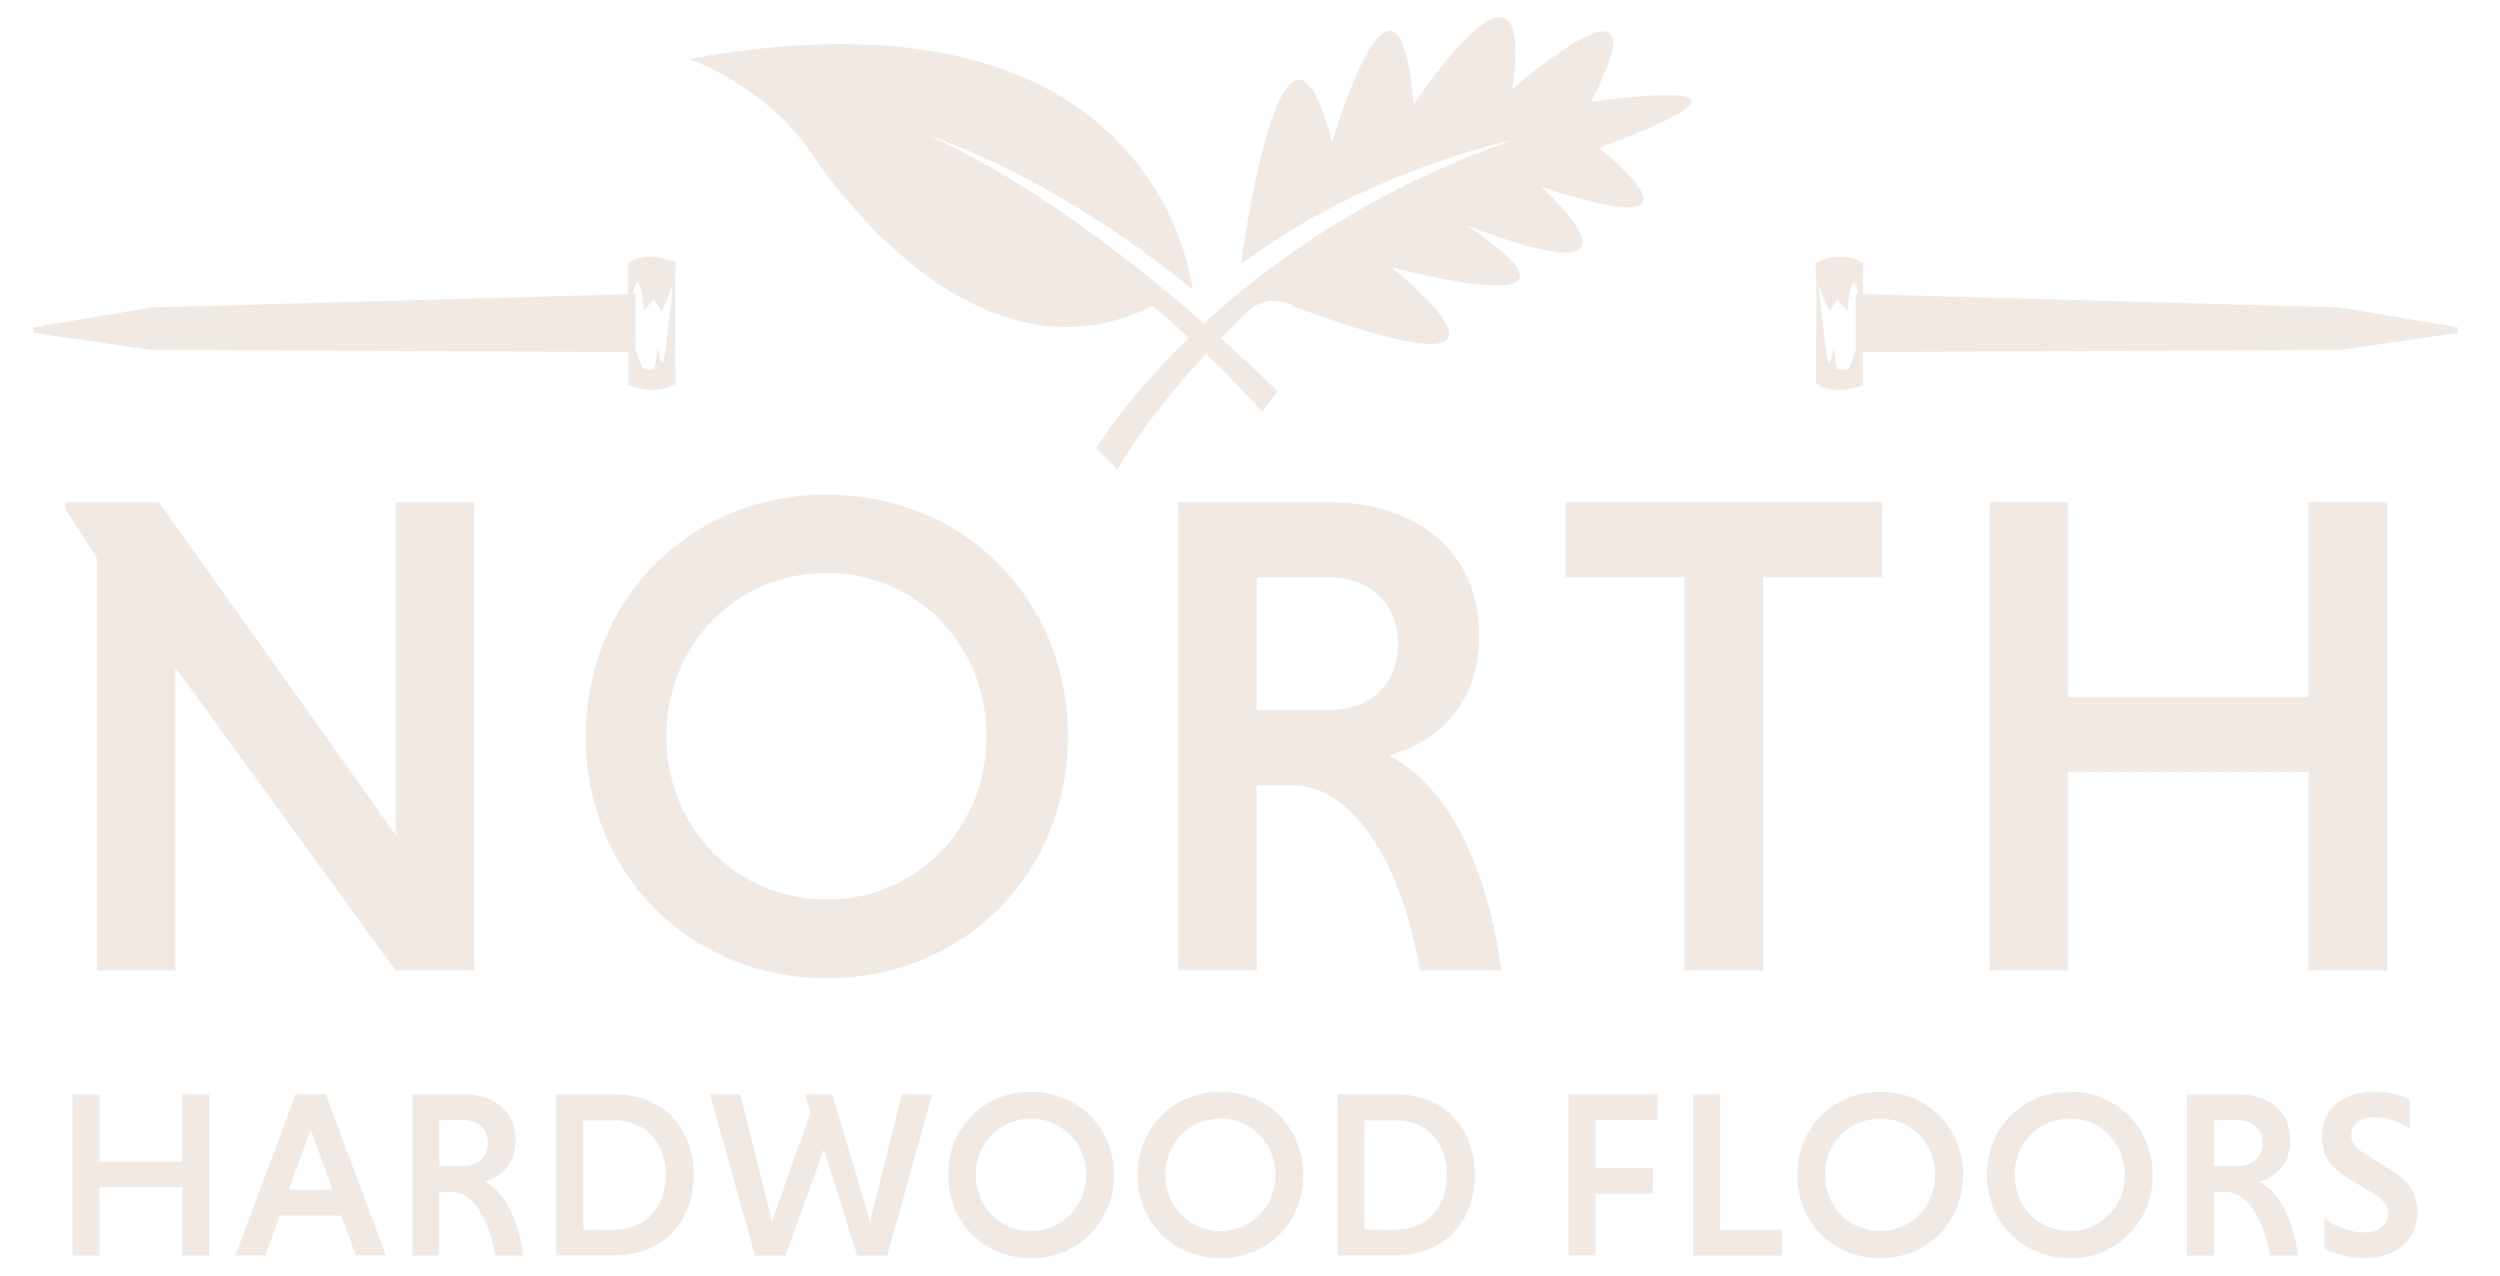
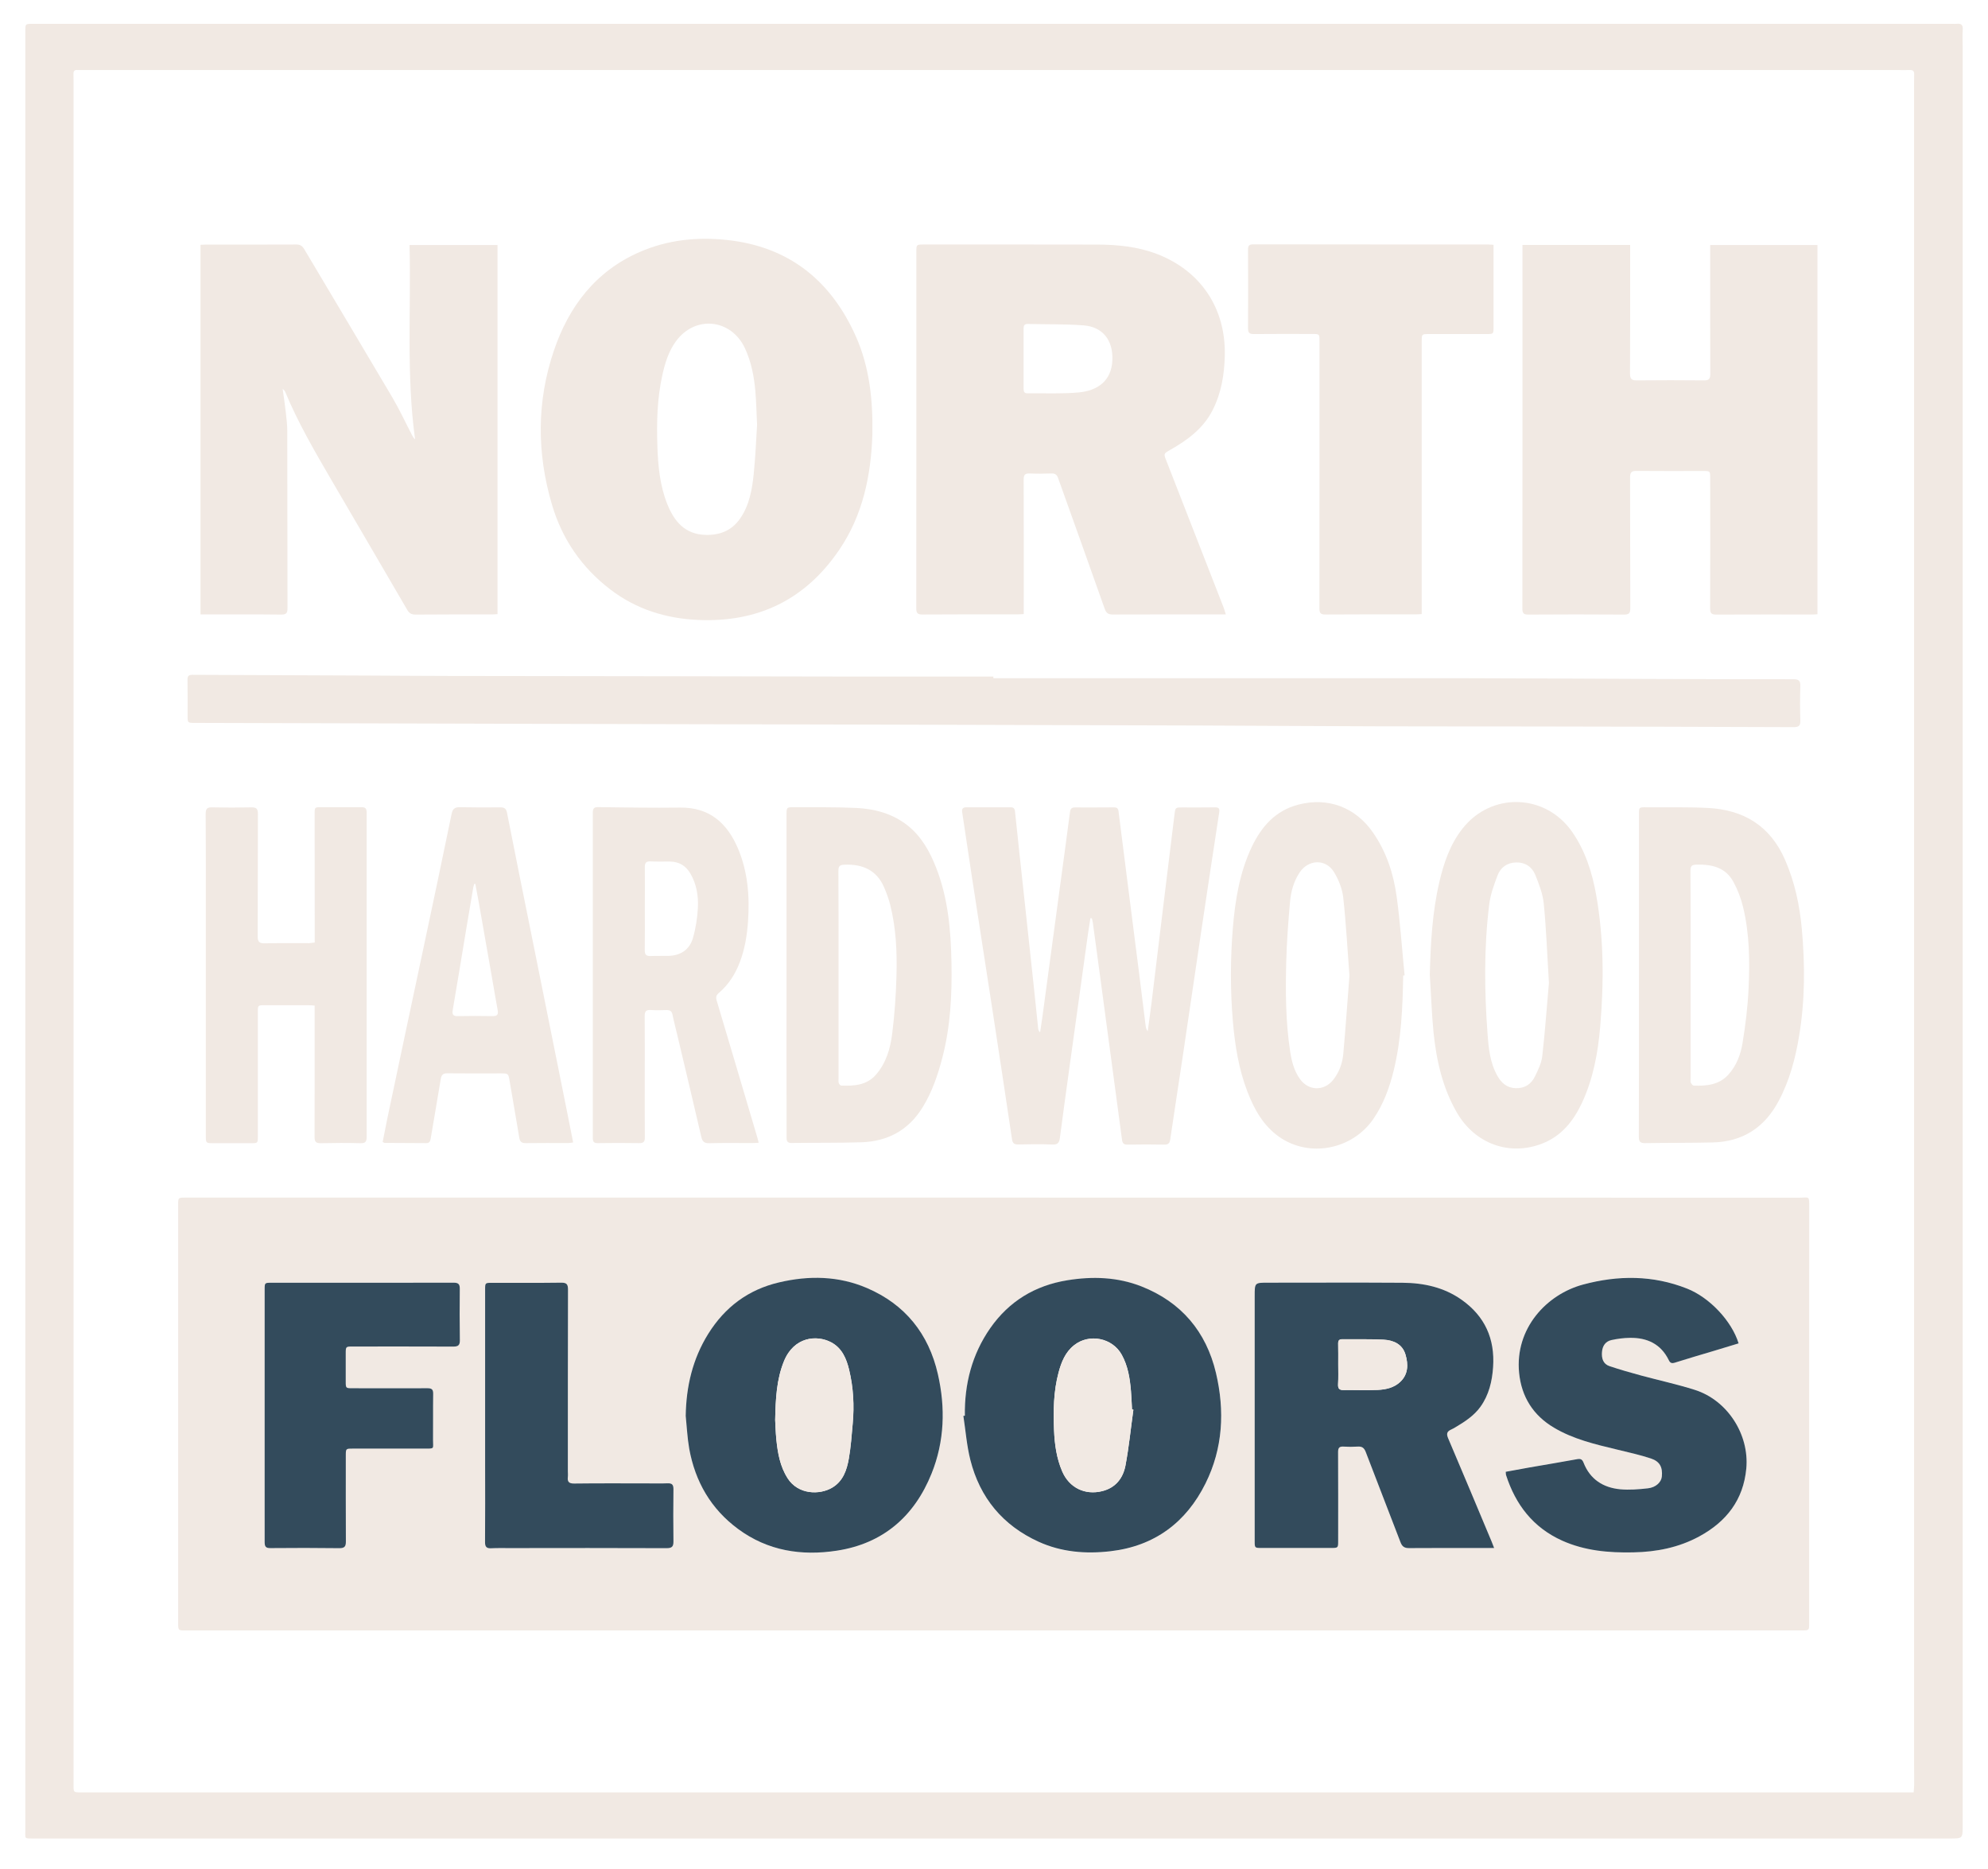
- <svg xmlns="http://www.w3.org/2000/svg" width="149" height="76" viewBox="0 0 149 76" fill="none">
-   <path d="M10.45 39.78V57.84H5.77V33.25L3.88 30.3V29.93H9.46L23.58 49.76V29.93H28.26V57.84H23.58L10.45 39.78Z" fill="#F1E9E3" />
-   <path d="M49.28 29.48C57.45 29.48 63.65 35.72 63.65 43.89C63.65 52.06 57.45 58.3 49.28 58.3C41.11 58.3 34.91 52.06 34.91 43.89C34.92 35.72 41.12 29.48 49.28 29.48ZM49.28 53.61C54.66 53.61 58.8 49.3 58.8 43.88C58.8 38.46 54.66 34.15 49.28 34.15C43.82 34.15 39.72 38.46 39.72 43.88C39.72 49.3 43.82 53.61 49.28 53.61Z" fill="#F1E9E3" />
-   <path d="M70.22 29.93H79.17C84.47 29.93 88.16 32.89 88.16 37.89C88.16 41.91 85.74 44.21 82.74 45.03C86.19 46.71 88.65 51.51 89.47 57.84H84.63C83.52 51.31 80.57 46.8 77.04 46.8H74.9V57.84H70.22V29.93ZM79.13 34.4H74.9V42.32H79.13C81.55 42.32 83.32 40.92 83.32 38.38C83.32 35.84 81.55 34.4 79.13 34.4Z" fill="#F1E9E3" />
-   <path d="M100.4 34.4H93.3V29.93H112.18V34.4H105.08V57.84H100.4V34.4Z" fill="#F1E9E3" />
-   <path d="M137.59 46.02H123.26V57.84H118.58V29.93H123.26V41.55H137.59V29.93H142.27V57.84H137.59V46.02Z" fill="#F1E9E3" />
-   <path d="M10.85 70.76H5.93V74.83H4.32V65.23H5.93V69.23H10.86V65.23H12.47V74.83H10.86V70.76H10.85Z" fill="#F1E9E3" />
-   <path d="M20.34 72.45H16.68L15.82 74.82H14.03L17.62 65.22H19.41L23 74.82H21.2L20.34 72.45ZM17.21 70.91H19.82L18.52 67.32L17.21 70.91Z" fill="#F1E9E3" />
-   <path d="M24.56 65.22H27.64C29.46 65.22 30.73 66.24 30.73 67.96C30.73 69.34 29.9 70.13 28.87 70.42C30.06 71 30.9 72.65 31.19 74.83H29.52C29.14 72.58 28.12 71.03 26.91 71.03H26.18V74.83H24.57V65.22H24.56ZM27.63 66.76H26.18V69.49H27.63C28.46 69.49 29.07 69.01 29.07 68.13C29.07 67.25 28.46 66.76 27.63 66.76Z" fill="#F1E9E3" />
-   <path d="M33.15 65.22H36.61C39.51 65.22 41.34 67.21 41.34 70.02C41.34 72.83 39.5 74.82 36.61 74.82H33.15V65.22ZM34.76 66.76V73.29H36.6C38.55 73.29 39.68 71.89 39.68 70.03C39.68 68.17 38.55 66.77 36.6 66.77H34.76V66.76Z" fill="#F1E9E3" />
-   <path d="M42.31 65.22H44.12L46.01 72.78L48.3 66.33L47.98 65.23H49.6L51.86 72.79L53.75 65.23H55.56L52.88 74.83H51.09L49.1 68.5L46.81 74.83H45L42.31 65.22Z" fill="#F1E9E3" />
-   <path d="M61.45 65.07C64.26 65.07 66.39 67.22 66.39 70.03C66.39 72.84 64.26 74.99 61.45 74.99C58.64 74.99 56.51 72.84 56.51 70.03C56.5 67.21 58.63 65.07 61.45 65.07ZM61.45 73.37C63.3 73.37 64.73 71.89 64.73 70.02C64.73 68.15 63.3 66.67 61.45 66.67C59.57 66.67 58.16 68.15 58.16 70.02C58.16 71.89 59.57 73.37 61.45 73.37Z" fill="#F1E9E3" />
-   <path d="M72.74 65.07C75.55 65.07 77.68 67.22 77.68 70.03C77.68 72.84 75.55 74.99 72.74 74.99C69.93 74.99 67.8 72.84 67.8 70.03C67.8 67.21 69.93 65.07 72.74 65.07ZM72.74 73.37C74.59 73.37 76.02 71.89 76.02 70.02C76.02 68.15 74.59 66.67 72.74 66.67C70.86 66.67 69.45 68.15 69.45 70.02C69.45 71.89 70.86 73.37 72.74 73.37Z" fill="#F1E9E3" />
-   <path d="M79.71 65.22H83.17C86.07 65.22 87.9 67.21 87.9 70.02C87.9 72.83 86.06 74.82 83.17 74.82H79.71V65.22ZM81.32 66.76V73.29H83.16C85.11 73.29 86.24 71.89 86.24 70.03C86.24 68.17 85.11 66.77 83.16 66.77H81.32V66.76Z" fill="#F1E9E3" />
-   <path d="M95.09 71.15V74.82H93.48V65.22H98.79V66.76H95.09V69.61H98.51V71.15H95.09Z" fill="#F1E9E3" />
-   <path d="M100.91 74.83V65.23H102.52V73.29H106.22V74.83H100.91Z" fill="#F1E9E3" />
-   <path d="M112.06 65.07C114.87 65.07 117 67.22 117 70.03C117 72.84 114.87 74.99 112.06 74.99C109.25 74.99 107.12 72.84 107.12 70.03C107.12 67.21 109.25 65.07 112.06 65.07ZM112.06 73.37C113.91 73.37 115.34 71.89 115.34 70.02C115.34 68.15 113.91 66.67 112.06 66.67C110.18 66.67 108.77 68.15 108.77 70.02C108.77 71.89 110.19 73.37 112.06 73.37Z" fill="#F1E9E3" />
-   <path d="M123.36 65.07C126.17 65.07 128.3 67.22 128.3 70.03C128.3 72.84 126.17 74.99 123.36 74.99C120.55 74.99 118.42 72.84 118.42 70.03C118.42 67.21 120.55 65.07 123.36 65.07ZM123.36 73.37C125.21 73.37 126.64 71.89 126.64 70.02C126.64 68.15 125.21 66.67 123.36 66.67C121.48 66.67 120.07 68.15 120.07 70.02C120.07 71.89 121.48 73.37 123.36 73.37Z" fill="#F1E9E3" />
-   <path d="M130.33 65.22H133.41C135.23 65.22 136.5 66.24 136.5 67.96C136.5 69.34 135.67 70.13 134.64 70.42C135.83 71 136.67 72.65 136.96 74.83H135.29C134.91 72.58 133.89 71.03 132.68 71.03H131.95V74.83H130.34V65.22H130.33ZM133.4 66.76H131.95V69.49H133.4C134.23 69.49 134.84 69.01 134.84 68.13C134.84 67.25 134.23 66.76 133.4 66.76Z" fill="#F1E9E3" />
-   <path d="M143.65 67.31C143.14 66.92 142.34 66.59 141.56 66.59C140.64 66.59 140.13 67.04 140.13 67.68C140.13 68.09 140.4 68.43 140.92 68.75L142.39 69.67C143.62 70.4 144.08 71.18 144.08 72.23C144.08 73.67 143.06 74.98 140.94 74.98C139.97 74.98 139.12 74.71 138.54 74.43V72.62C139.05 73.03 139.94 73.45 140.87 73.45C141.84 73.45 142.35 72.94 142.35 72.31C142.35 71.89 142.08 71.52 141.46 71.14L139.96 70.22C138.77 69.53 138.39 68.75 138.39 67.73C138.39 66.44 139.24 65.06 141.57 65.06C142.35 65.06 143.07 65.27 143.63 65.55V67.31H143.65Z" fill="#F1E9E3" />
-   <path d="M71.07 17.25C71.07 17.25 69.27 -1.65 41.04 3.52C41.04 3.52 45.41 4.91 48.35 9.1C48.35 9.1 57.61 23.82 68.69 18.22C68.69 18.22 72.23 21.14 75.22 24.54L76.14 23.33C76.14 23.33 65.47 12.58 55.32 8.07C55.32 8.06 62.69 10.35 71.07 17.25Z" fill="#F1E9E3" />
-   <path d="M79.4 8.47C79.4 8.47 83.28 -4.83 84.26 6.23C84.26 6.23 91.54 -4.85 90.14 5.31C90.14 5.31 99.54 -2.92 94.82 6.07C94.82 6.07 108 4.13 95.28 8.81C95.28 8.81 103.17 14.91 91.85 11.13C91.85 11.13 99.73 18.15 87.34 13.41C87.34 13.41 97.04 19.41 82.92 15.93C82.92 15.93 93.71 24.41 77.09 18.26C77.09 18.26 75.67 17.31 74.29 18.63C74.29 18.63 69.29 23.29 66.6 27.98L65.34 26.7C65.34 26.7 72.72 14.4 90.2 8.34C90.2 8.34 81.55 10.08 73.97 15.73C73.96 15.73 76.44 -2.99 79.4 8.47Z" fill="#F1E9E3" />
-   <path d="M146.48 19.84L139.44 20.86L110.61 20.98L110.6 17.52L139.4 18.32L146.49 19.51" fill="#F1E9E3" />
-   <path d="M108.22 15.66C108.22 15.66 109.74 14.82 111.05 15.69L111.02 19.15C111.02 19.15 110.83 17.15 110.54 16.87C110.26 16.59 110.1 18.54 110.1 18.54L109.51 17.82L109.03 18.57L108.23 16.65L108.22 15.66Z" fill="#F1E9E3" />
-   <path d="M111.02 19.29L111.03 22.94C111.03 22.94 109.53 23.65 108.23 22.88L108.27 15.94C108.27 15.94 108.81 21.19 108.95 21.56C109.09 21.92 109.29 20.74 109.29 20.74L109.48 22.01C109.48 22.01 109.79 22.04 110.09 22C110.38 21.96 111.02 19.29 111.02 19.29Z" fill="#F1E9E3" />
-   <path d="M2.01 19.84L9.04 20.86L37.88 20.98L37.89 17.52L9.09 18.32L2 19.51" fill="#F1E9E3" />
-   <path d="M40.26 15.66C40.26 15.66 38.74 14.82 37.43 15.69L37.46 19.15C37.46 19.15 37.65 17.15 37.94 16.87C38.22 16.59 38.38 18.54 38.38 18.54L38.97 17.82L39.45 18.57L40.25 16.65L40.26 15.66Z" fill="#F1E9E3" />
-   <path d="M37.47 19.29L37.46 22.94C37.46 22.94 38.96 23.65 40.26 22.88L40.22 15.94C40.22 15.94 39.68 21.19 39.54 21.56C39.4 21.92 39.2 20.74 39.2 20.74L39.01 22.01C39.01 22.01 38.7 22.04 38.4 22C38.1 21.96 37.47 19.29 37.47 19.29Z" fill="#F1E9E3" />
+ <svg xmlns="http://www.w3.org/2000/svg" width="266" height="250" viewBox="0 0 266 250" fill="none">
+   <path d="M132.98 245.96C90.19 245.96 47.4 245.96 4.61 245.96C3.18 245.96 3.39 246.07 3.39 244.75C3.39 180.81 3.39 116.87 3.39 52.93C3.39 36.66 3.39 20.4 3.39 4.13C3.39 3.19 3.39 3.19 4.39 3.19C69.26 3.19 134.13 3.19 199 3.19C219.76 3.19 240.52 3.19 261.28 3.19C261.44 3.19 261.61 3.21 261.77 3.19C262.39 3.11 262.67 3.31 262.62 3.97C262.56 4.73 262.61 5.5 262.61 6.26C262.61 85.61 262.61 164.96 262.61 244.31C262.61 245.96 262.61 245.96 260.86 245.96C218.23 245.96 175.61 245.96 132.98 245.96ZM256.05 239.79C256.08 239.41 256.12 239.1 256.12 238.8C256.13 237.86 256.11 236.91 256.11 235.97C256.11 161.48 256.11 86.98 256.11 12.49C256.11 11.64 256.1 10.78 256.12 9.93C256.13 9.53 255.97 9.35 255.54 9.37C254.98 9.39 254.41 9.37 253.85 9.37C172.95 9.37 92.05 9.37 11.15 9.37C10.89 9.37 10.63 9.38 10.37 9.37C9.99 9.33 9.82 9.49 9.83 9.87C9.85 10.54 9.84 11.22 9.84 11.89C9.84 87.53 9.84 163.17 9.84 238.82C9.84 239.79 9.84 239.79 10.84 239.79C29.32 239.79 47.79 239.79 66.27 239.79C129.09 239.79 191.91 239.79 254.74 239.79C255.15 239.79 255.57 239.79 256.05 239.79Z" fill="#F1E9E3" />
+   <path d="M132.97 160.22C168.89 160.22 204.8 160.22 240.72 160.23C242.13 160.23 242.08 159.88 242.08 161.64C242.07 170.87 242.07 180.09 242.07 189.32C242.07 198.59 242.07 207.87 242.07 217.14C242.07 218.12 242.07 218.12 241.1 218.12C221.92 218.12 202.74 218.13 183.55 218.13C161.33 218.13 139.12 218.13 116.9 218.13C93.91 218.13 70.91 218.13 47.92 218.13C40.25 218.13 32.57 218.13 24.9 218.13C23.84 218.13 23.84 218.13 23.84 217.1C23.84 198.46 23.84 179.82 23.84 161.18C23.84 160.22 23.84 160.22 24.8 160.22C60.86 160.22 96.91 160.22 132.97 160.22ZM199.92 207.1C199.77 206.71 199.69 206.48 199.59 206.24C197.65 201.62 195.73 197 193.76 192.39C193.5 191.78 193.63 191.48 194.17 191.24C194.36 191.15 194.55 191.05 194.73 190.94C195.99 190.19 197.22 189.4 198.09 188.19C199.22 186.61 199.65 184.8 199.78 182.89C200.04 179.11 198.69 176.09 195.59 173.89C193.22 172.2 190.49 171.63 187.65 171.6C181.65 171.55 175.65 171.59 169.65 171.59C167.88 171.59 167.88 171.59 167.88 173.38C167.88 184.3 167.88 195.22 167.88 206.14C167.88 207.09 167.89 207.08 168.81 207.08C171.89 207.08 174.98 207.08 178.06 207.08C179.04 207.08 179.05 207.08 179.05 206.12C179.05 202.17 179.06 198.21 179.04 194.26C179.04 193.71 179.18 193.49 179.75 193.52C180.38 193.56 181.02 193.56 181.66 193.52C182.24 193.48 182.53 193.67 182.74 194.24C184.27 198.26 185.84 202.27 187.38 206.29C187.61 206.88 187.91 207.11 188.56 207.1C191.95 207.07 195.34 207.09 198.73 207.09C199.08 207.1 199.43 207.1 199.92 207.1ZM129.1 189.4C129.03 189.41 128.97 189.42 128.9 189.43C129.2 191.39 129.35 193.39 129.83 195.31C131.11 200.4 134.18 204.1 138.97 206.28C142.02 207.67 145.27 207.93 148.57 207.55C154.47 206.87 158.69 203.7 161.3 198.48C163.64 193.78 163.89 188.75 162.7 183.7C161.39 178.16 158.06 174.21 152.73 172.12C149.53 170.86 146.17 170.75 142.8 171.3C138.49 172 135.01 174.1 132.5 177.7C130.05 181.2 129.05 185.15 129.1 189.4ZM91.75 189.42C91.91 190.89 91.97 192.37 92.23 193.82C93.03 198.23 95.13 201.88 98.78 204.57C102.76 207.5 107.28 208.19 112 207.46C118.17 206.51 122.35 202.86 124.66 197.14C126.39 192.84 126.53 188.34 125.5 183.84C124.27 178.44 121.12 174.52 116.02 172.33C112.22 170.7 108.25 170.63 104.26 171.57C100.14 172.54 97 174.88 94.77 178.46C92.66 181.81 91.8 185.49 91.75 189.42ZM232.63 179.72C231.72 176.74 228.74 173.58 225.73 172.38C221.16 170.57 216.5 170.58 211.82 171.84C206.94 173.15 202.68 177.72 203.26 183.65C203.58 186.87 205.15 189.33 207.91 190.98C210.51 192.53 213.43 193.21 216.34 193.91C217.87 194.28 219.41 194.62 220.9 195.11C222.1 195.51 222.48 196.29 222.36 197.53C222.29 198.26 221.57 198.97 220.5 199.1C219.27 199.24 218.01 199.34 216.79 199.23C214.5 199.02 212.75 197.9 211.88 195.66C211.71 195.23 211.5 195.11 211.03 195.2C208.91 195.59 206.78 195.94 204.65 196.31C203.59 196.49 202.54 196.69 201.47 196.89C201.49 197.09 201.48 197.21 201.51 197.32C202.78 201.29 205.13 204.35 209.02 206.1C212.05 207.46 215.26 207.74 218.54 207.67C221.65 207.61 224.61 207.03 227.36 205.54C230.99 203.58 233.27 200.66 233.66 196.45C234.08 191.89 231.12 187.31 226.77 185.93C224.4 185.18 221.96 184.65 219.55 184C218.15 183.62 216.75 183.22 215.37 182.76C214.5 182.47 214.28 181.72 214.35 180.87C214.41 180.06 214.81 179.45 215.6 179.27C216.42 179.09 217.26 178.99 218.1 178.97C220.39 178.94 222.23 179.78 223.28 181.94C223.47 182.34 223.68 182.42 224.1 182.29C225.83 181.75 227.57 181.25 229.3 180.72C230.4 180.4 231.5 180.07 232.63 179.72ZM35.41 189.35C35.41 195 35.42 200.65 35.4 206.29C35.4 206.9 35.55 207.1 36.19 207.1C39.25 207.07 42.31 207.07 45.37 207.11C46.11 207.12 46.28 206.87 46.27 206.18C46.24 202.37 46.26 198.56 46.26 194.74C46.26 193.79 46.26 193.79 47.18 193.79C50.36 193.79 53.53 193.8 56.71 193.79C58.22 193.79 57.92 193.85 57.93 192.61C57.95 190.56 57.92 188.51 57.95 186.47C57.96 185.88 57.77 185.71 57.19 185.71C53.85 185.73 50.51 185.72 47.16 185.71C46.25 185.71 46.25 185.71 46.25 184.77C46.25 183.55 46.25 182.32 46.25 181.1C46.25 180.13 46.25 180.13 47.19 180.13C51.69 180.13 56.18 180.11 60.67 180.14C61.33 180.14 61.53 179.92 61.52 179.28C61.49 177 61.49 174.71 61.51 172.43C61.52 171.79 61.33 171.59 60.68 171.59C52.56 171.61 44.44 171.6 36.32 171.6C35.41 171.6 35.4 171.61 35.4 172.54C35.4 178.15 35.41 183.75 35.41 189.35ZM64.91 189.35C64.91 191.56 64.91 193.77 64.91 195.99C64.91 199.43 64.92 202.86 64.9 206.3C64.89 206.96 65.11 207.17 65.75 207.13C66.57 207.08 67.4 207.11 68.22 207.11C75.21 207.11 82.2 207.1 89.19 207.12C89.91 207.12 90.12 206.91 90.11 206.2C90.07 203.87 90.08 201.54 90.11 199.21C90.12 198.62 89.91 198.42 89.33 198.44C88.34 198.47 87.35 198.45 86.37 198.45C83.19 198.45 80.02 198.43 76.84 198.47C76.14 198.48 75.9 198.25 75.98 197.59C76.01 197.33 75.98 197.07 75.98 196.81C75.98 188.71 75.98 180.62 76 172.52C76 171.82 75.82 171.59 75.09 171.6C72.01 171.64 68.92 171.62 65.84 171.62C64.91 171.62 64.91 171.62 64.91 172.55C64.91 178.14 64.91 183.74 64.91 189.35Z" fill="#F1E9E3" />
+   <path d="M164.02 82.2C163.64 82.2 163.39 82.2 163.14 82.2C158.39 82.2 153.63 82.19 148.88 82.21C148.25 82.21 148 81.99 147.8 81.41C145.74 75.58 143.65 69.76 141.57 63.94C141.41 63.5 141.16 63.32 140.68 63.34C139.72 63.37 138.75 63.39 137.79 63.34C137.12 63.31 136.96 63.56 136.97 64.19C136.99 69.91 136.98 75.63 136.98 81.35C136.98 81.6 136.98 81.85 136.98 82.15C136.67 82.17 136.44 82.19 136.21 82.19C131.95 82.19 127.69 82.18 123.43 82.21C122.78 82.21 122.6 82.04 122.6 81.38C122.62 65.49 122.61 49.6 122.61 33.72C122.61 32.71 122.61 32.71 123.65 32.71C131.37 32.71 139.09 32.7 146.81 32.72C149.53 32.73 152.21 32.99 154.78 33.97C160.69 36.23 164.04 41.28 163.88 47.61C163.82 50.16 163.4 52.63 162.23 54.91C160.99 57.33 158.89 58.87 156.59 60.18C155.68 60.7 155.68 60.68 156.07 61.66C158.64 68.23 161.2 74.8 163.76 81.37C163.82 81.59 163.89 81.81 164.02 82.2ZM136.96 47.98C136.96 49.32 136.97 50.66 136.96 52C136.96 52.39 137.04 52.63 137.5 52.62C139.78 52.59 142.08 52.71 144.34 52.5C146.82 52.27 148.73 50.99 148.84 48.17C148.94 45.55 147.58 43.73 144.99 43.53C142.51 43.34 140.01 43.4 137.52 43.34C137.07 43.33 136.96 43.55 136.96 43.95C136.97 45.3 136.96 46.64 136.96 47.98Z" fill="#F1E9E3" />
+   <path d="M54.8 32.78C58.81 32.78 62.68 32.78 66.57 32.78C66.57 49.26 66.57 65.68 66.57 82.16C66.28 82.18 66.03 82.2 65.78 82.2C62.39 82.2 59 82.19 55.61 82.22C55.07 82.22 54.76 82.06 54.49 81.59C51.09 75.73 47.65 69.9 44.24 64.04C42.05 60.28 39.87 56.52 38.19 52.49C38.12 52.32 38.02 52.17 37.82 52.03C37.97 53.1 38.13 54.16 38.25 55.23C38.34 56.05 38.44 56.87 38.44 57.69C38.46 65.57 38.44 73.46 38.47 81.34C38.47 82 38.32 82.23 37.62 82.22C34.3 82.18 30.98 82.2 27.66 82.2C27.4 82.2 27.15 82.2 26.83 82.2C26.83 65.69 26.83 49.26 26.83 32.75C27.07 32.74 27.32 32.72 27.57 32.72C31.59 32.72 35.62 32.73 39.64 32.71C40.16 32.71 40.44 32.89 40.7 33.32C44.64 39.95 48.6 46.57 52.52 53.21C53.47 54.83 54.26 56.54 55.13 58.21C55.23 58.41 55.34 58.61 55.54 58.78C54.35 50.14 55.01 41.47 54.8 32.78Z" fill="#F1E9E3" />
+   <path d="M203.71 32.77C208.56 32.77 213.3 32.77 218.12 32.77C218.12 33.15 218.12 33.47 218.12 33.8C218.12 39.19 218.13 44.58 218.1 49.97C218.1 50.69 218.31 50.9 219.02 50.89C222.01 50.86 225 50.86 227.99 50.89C228.63 50.9 228.84 50.71 228.84 50.05C228.82 44.57 228.83 39.08 228.83 33.6C228.83 33.34 228.83 33.09 228.83 32.78C233.64 32.78 238.39 32.78 243.18 32.78C243.18 49.26 243.18 65.7 243.18 82.18C242.93 82.19 242.73 82.21 242.52 82.21C238.24 82.21 233.95 82.2 229.67 82.22C229.05 82.22 228.82 82.09 228.82 81.41C228.85 75.6 228.83 69.78 228.83 63.97C228.83 63.02 228.82 63.01 227.85 63.01C224.88 63.01 221.92 63.03 218.95 63C218.3 62.99 218.11 63.21 218.11 63.85C218.13 69.69 218.11 75.52 218.14 81.36C218.14 82.04 217.96 82.23 217.27 82.22C213.01 82.19 208.75 82.19 204.49 82.22C203.87 82.22 203.7 82.05 203.7 81.43C203.72 65.52 203.71 49.61 203.71 33.69C203.71 33.41 203.71 33.13 203.71 32.77Z" fill="#F1E9E3" />
+   <path d="M116.73 58.04C116.55 63.61 115.46 68.93 112.25 73.62C107.73 80.23 101.44 83.28 93.45 82.94C89.1 82.75 85.12 81.51 81.65 78.85C77.83 75.93 75.22 72.13 73.86 67.53C71.82 60.65 71.8 53.72 74.11 46.91C76.12 40.98 79.71 36.27 85.62 33.7C89.33 32.09 93.24 31.68 97.23 32.1C105.54 32.98 111.17 37.5 114.52 45.01C116.36 49.15 116.8 53.56 116.73 58.04ZM101.3 56.84C101.22 55.17 101.19 53.76 101.07 52.35C100.9 50.38 100.53 48.44 99.69 46.62C97.83 42.61 92.95 42.13 90.39 45.73C89.44 47.06 88.98 48.59 88.63 50.15C87.93 53.3 87.85 56.49 87.96 59.7C88.05 62.33 88.29 64.96 89.29 67.45C90.21 69.76 91.65 71.47 94.37 71.56C96.27 71.62 97.88 71.01 99.01 69.4C100.27 67.6 100.63 65.51 100.85 63.4C101.08 61.14 101.17 58.86 101.3 56.84Z" fill="#F1E9E3" />
+   <path d="M132.91 90.73C153.69 90.73 174.47 90.72 195.26 90.73C203.66 90.74 212.06 90.8 220.47 90.83C226.97 90.85 233.46 90.88 239.96 90.87C240.66 90.87 240.91 91.05 240.89 91.78C240.84 93.31 240.84 94.84 240.89 96.37C240.91 97.08 240.71 97.28 239.99 97.28C228.29 97.23 216.6 97.21 204.9 97.19C198.07 97.18 191.25 97.19 184.42 97.17C176.49 97.15 168.56 97.09 160.63 97.06C146.25 97.01 131.87 96.97 117.49 96.94C103.93 96.91 90.38 96.88 76.82 96.85C59.9 96.81 42.98 96.76 26.05 96.71C25.1 96.71 25.1 96.7 25.1 95.73C25.1 94.13 25.11 92.53 25.09 90.93C25.08 90.44 25.25 90.28 25.74 90.28C33.74 90.32 41.74 90.35 49.75 90.38C53.19 90.39 56.62 90.43 60.06 90.43C70.04 90.45 80.02 90.46 90 90.47C97.58 90.48 105.16 90.5 112.74 90.51C119.47 90.52 126.2 90.51 132.93 90.51C132.91 90.59 132.91 90.66 132.91 90.73Z" fill="#F1E9E3" />
+   <path d="M199.84 32.75C199.84 33.19 199.84 33.56 199.84 33.94C199.84 37.21 199.84 40.48 199.84 43.75C199.84 44.69 199.83 44.69 198.87 44.69C196.31 44.69 193.74 44.69 191.18 44.69C190.23 44.69 190.23 44.7 190.23 45.67C190.23 57.46 190.23 69.25 190.23 81.03C190.23 81.38 190.23 81.73 190.23 82.15C189.95 82.17 189.72 82.19 189.49 82.19C185.44 82.19 181.4 82.18 177.35 82.21C176.67 82.22 176.54 81.99 176.54 81.36C176.56 69.45 176.55 57.55 176.55 45.64C176.55 44.68 176.55 44.68 175.6 44.68C172.99 44.68 170.38 44.66 167.77 44.69C167.12 44.7 166.99 44.48 166.99 43.88C167.01 40.4 167.01 36.92 166.99 33.43C166.99 32.92 167.08 32.69 167.68 32.69C178.17 32.71 188.67 32.7 199.16 32.71C199.33 32.72 199.52 32.74 199.84 32.75Z" fill="#F1E9E3" />
+   <path d="M145.9 122.83C145.79 123.54 145.67 124.25 145.57 124.96C144.73 130.99 143.89 137.02 143.06 143.05C142.64 146.1 142.22 149.15 141.82 152.2C141.74 152.81 141.59 153.15 140.83 153.12C139.3 153.05 137.77 153.08 136.24 153.11C135.71 153.12 135.49 152.95 135.41 152.42C134.53 146.51 133.64 140.61 132.73 134.71C131.84 128.9 130.93 123.09 130.04 117.29C129.6 114.43 129.19 111.57 128.75 108.71C128.67 108.22 128.8 108 129.31 108C131.29 108.01 133.26 108.01 135.24 108C135.61 108 135.77 108.16 135.81 108.55C136.22 112.5 136.65 116.46 137.08 120.41C137.49 124.22 137.91 128.03 138.31 131.84C138.52 133.76 138.71 135.67 138.91 137.59C138.93 137.76 138.98 137.94 139.17 138.11C139.27 137.43 139.38 136.76 139.47 136.08C140.31 129.84 141.15 123.59 142 117.35C142.39 114.46 142.79 111.57 143.16 108.68C143.22 108.22 143.36 108.02 143.84 108.02C145.58 108.03 147.32 108.02 149.06 108.01C149.43 108.01 149.61 108.13 149.66 108.53C150.05 111.66 150.45 114.78 150.85 117.91C151.37 121.97 151.88 126.03 152.4 130.08C152.7 132.46 152.99 134.84 153.29 137.22C153.32 137.47 153.37 137.71 153.57 137.96C153.73 136.74 153.91 135.53 154.06 134.31C154.63 129.64 155.19 124.97 155.76 120.31C156.22 116.53 156.69 112.75 157.15 108.97C157.27 108.02 157.26 108.02 158.23 108.02C159.67 108.02 161.1 108.03 162.54 108.01C163.07 108 163.22 108.14 163.13 108.71C162.35 113.77 161.59 118.84 160.83 123.91C159.96 129.77 159.1 135.63 158.23 141.49C157.69 145.14 157.11 148.79 156.58 152.44C156.5 152.98 156.29 153.14 155.77 153.13C154.15 153.1 152.52 153.1 150.9 153.13C150.41 153.14 150.2 153.01 150.13 152.49C149.14 145.03 148.13 137.58 147.13 130.12C146.83 127.88 146.52 125.65 146.22 123.41C146.19 123.23 146.14 123.05 146.1 122.86C146.03 122.84 145.97 122.83 145.9 122.83Z" fill="#F1E9E3" />
+   <path d="M42.11 126.1C42.11 125.73 42.11 125.41 42.11 125.08C42.11 119.69 42.11 114.3 42.1 108.91C42.1 107.98 42.1 107.98 43.04 107.99C44.81 107.99 46.57 108.01 48.34 107.99C48.9 107.98 49.06 108.16 49.06 108.72C49.05 123.17 49.05 137.62 49.06 152.08C49.06 152.69 48.93 152.96 48.24 152.94C46.48 152.89 44.71 152.9 42.94 152.94C42.31 152.95 42.09 152.78 42.09 152.12C42.11 146.61 42.1 141.1 42.1 135.6C42.1 135.27 42.1 134.95 42.1 134.53C41.78 134.51 41.51 134.48 41.24 134.48C39.31 134.48 37.38 134.48 35.45 134.48C34.5 134.48 34.5 134.48 34.5 135.41C34.5 140.94 34.5 146.47 34.5 152C34.5 152.94 34.5 152.94 33.57 152.94C31.92 152.94 30.27 152.94 28.63 152.94C27.54 152.94 27.54 152.94 27.54 151.88C27.54 141.95 27.54 132.01 27.54 122.08C27.54 117.68 27.55 113.28 27.52 108.88C27.52 108.2 27.71 107.99 28.4 108.01C30.14 108.05 31.88 108.05 33.62 108.01C34.28 108 34.51 108.17 34.51 108.88C34.48 114.34 34.51 119.8 34.48 125.26C34.48 125.97 34.67 126.21 35.39 126.2C37.39 126.16 39.39 126.18 41.39 126.18C41.62 126.15 41.82 126.12 42.11 126.1Z" fill="#F1E9E3" />
+   <path d="M105.24 130.46C105.24 123.33 105.24 116.2 105.24 109.07C105.24 107.99 105.24 107.98 106.32 107.99C109.07 108.01 111.83 107.96 114.58 108.09C117.06 108.21 119.43 108.85 121.42 110.42C123.26 111.87 124.38 113.86 125.23 116.01C126.86 120.13 127.23 124.45 127.31 128.82C127.39 133.06 127.18 137.28 126.11 141.42C125.5 143.77 124.74 146.05 123.45 148.14C121.54 151.24 118.73 152.72 115.17 152.82C112.09 152.91 109.01 152.87 105.93 152.91C105.44 152.92 105.24 152.73 105.25 152.26C105.26 152.02 105.25 151.79 105.25 151.55C105.23 144.53 105.23 137.5 105.24 130.46C105.23 130.46 105.23 130.46 105.24 130.46ZM112.2 130.47C112.2 135.06 112.2 139.64 112.2 144.23C112.2 144.44 112.17 144.66 112.22 144.86C112.26 145.01 112.42 145.22 112.53 145.23C114.26 145.3 115.96 145.2 117.2 143.78C118.55 142.24 119.12 140.31 119.37 138.35C119.7 135.77 119.88 133.16 119.95 130.56C120.04 127.36 119.9 124.17 119.11 121.04C118.91 120.25 118.62 119.47 118.3 118.72C117.3 116.4 115.42 115.59 113.01 115.68C112.36 115.7 112.18 115.87 112.18 116.51C112.21 121.16 112.2 125.81 112.2 130.47Z" fill="#F1E9E3" />
+   <path d="M219.3 130.39C219.3 123.23 219.3 116.08 219.3 108.92C219.3 108 219.3 107.99 220.25 108C223 108.02 225.76 107.95 228.51 108.09C233.3 108.33 236.86 110.48 238.84 115.02C240.14 117.99 240.8 121.09 241.09 124.3C241.52 129.05 241.52 133.8 240.74 138.51C240.24 141.58 239.45 144.58 237.96 147.35C236.07 150.87 233.15 152.75 229.15 152.84C226.14 152.91 223.13 152.88 220.11 152.93C219.45 152.94 219.28 152.7 219.28 152.07C219.3 144.84 219.3 137.61 219.3 130.39ZM226.21 130.39C226.2 130.39 226.2 130.39 226.21 130.39C226.21 135.02 226.21 139.66 226.21 144.29C226.21 144.48 226.17 144.69 226.24 144.85C226.31 145.01 226.5 145.24 226.64 145.24C228.34 145.29 230 145.15 231.25 143.78C232.35 142.57 232.91 141.07 233.16 139.52C233.55 137.14 233.85 134.73 233.96 132.32C234.14 128.63 234.1 124.93 233.22 121.31C232.94 120.16 232.5 119.01 231.93 117.97C230.88 116.03 229.03 115.62 226.98 115.67C226.35 115.69 226.19 115.87 226.19 116.48C226.22 121.12 226.21 125.75 226.21 130.39Z" fill="#F1E9E3" />
+   <path d="M101.51 152.88C101.13 152.9 100.88 152.92 100.63 152.92C98.72 152.92 96.82 152.89 94.91 152.94C94.22 152.96 93.98 152.71 93.83 152.07C92.79 147.56 91.71 143.05 90.64 138.54C90.42 137.6 90.17 136.67 89.98 135.73C89.88 135.27 89.64 135.12 89.19 135.13C88.48 135.15 87.78 135.17 87.07 135.12C86.45 135.08 86.26 135.31 86.26 135.92C86.29 138.77 86.27 141.62 86.27 144.46C86.27 147.03 86.26 149.59 86.28 152.16C86.29 152.74 86.11 152.94 85.52 152.93C83.68 152.9 81.85 152.9 80.01 152.93C79.49 152.94 79.32 152.78 79.32 152.24C79.33 137.74 79.33 123.24 79.32 108.74C79.32 108.22 79.43 107.97 80.02 107.98C83.67 108.02 87.32 108.09 90.96 108.04C94.9 107.98 97.28 110.09 98.73 113.48C100.06 116.6 100.32 119.89 100.09 123.24C99.96 125.13 99.66 126.98 98.98 128.75C98.37 130.33 97.48 131.74 96.18 132.84C95.82 133.15 95.76 133.43 95.9 133.88C97.69 139.85 99.45 145.83 101.22 151.8C101.33 152.11 101.4 152.43 101.51 152.88ZM86.28 121.53C86.28 123.39 86.3 125.25 86.27 127.1C86.26 127.73 86.48 127.93 87.08 127.9C87.85 127.86 88.63 127.9 89.41 127.88C91.05 127.85 92.26 127.06 92.71 125.51C93.09 124.2 93.31 122.81 93.38 121.44C93.46 119.87 93.21 118.31 92.39 116.89C91.76 115.8 90.86 115.28 89.63 115.26C88.78 115.25 87.93 115.29 87.09 115.24C86.46 115.2 86.27 115.42 86.28 116.03C86.3 117.86 86.28 119.69 86.28 121.53Z" fill="#F1E9E3" />
+   <path d="M187.75 130.51C187.68 134.77 187.5 139.02 186.49 143.18C185.92 145.5 185.12 147.72 183.75 149.71C180.91 153.82 175.17 154.92 171.14 152.08C169.02 150.58 167.82 148.41 166.91 146.05C165.74 143.02 165.24 139.84 164.96 136.62C164.61 132.46 164.62 128.3 164.96 124.14C165.27 120.4 165.87 116.71 167.5 113.28C168.8 110.56 170.67 108.44 173.71 107.65C177.69 106.61 181.37 108 183.71 111.38C185.51 113.97 186.46 116.9 186.88 119.97C187.36 123.46 187.59 126.98 187.94 130.48C187.89 130.5 187.82 130.5 187.75 130.51ZM180.56 130.53C180.29 127.01 180.11 123.54 179.73 120.09C179.6 118.92 179.12 117.7 178.5 116.68C177.39 114.86 175.06 114.96 173.89 116.73C173.1 117.92 172.73 119.27 172.61 120.65C172.37 123.34 172.17 126.04 172.1 128.73C172 132.7 172.02 136.68 172.62 140.62C172.82 141.95 173.14 143.25 173.95 144.37C175.09 145.96 177.17 146 178.39 144.46C179.2 143.43 179.63 142.23 179.74 140.95C180.05 137.48 180.29 133.99 180.56 130.53Z" fill="#F1E9E3" />
+   <path d="M191.31 130.4C191.42 126.22 191.64 122.07 192.59 117.99C193.19 115.43 194.03 112.96 195.68 110.86C199.54 105.94 206.77 106.15 210.35 111.28C212.12 113.82 213.03 116.71 213.57 119.71C214.61 125.56 214.61 131.46 214.11 137.36C213.81 140.88 213.17 144.35 211.65 147.59C210.51 150 208.92 151.99 206.35 152.99C201.96 154.7 197.37 153.02 194.95 148.87C193.02 145.54 192.2 141.89 191.81 138.12C191.56 135.57 191.48 132.98 191.31 130.4ZM207.25 131.5C207.02 127.79 206.9 124.34 206.56 120.9C206.43 119.58 205.92 118.26 205.41 117.01C204.97 115.95 204.05 115.34 202.83 115.38C201.64 115.42 200.78 116.06 200.38 117.11C199.9 118.37 199.42 119.68 199.26 121.01C198.55 126.77 198.61 132.55 199.04 138.33C199.18 140.25 199.37 142.18 200.35 143.92C200.88 144.87 201.62 145.54 202.79 145.58C203.98 145.62 204.86 145.07 205.36 144.05C205.79 143.18 206.25 142.24 206.36 141.29C206.74 137.96 206.97 134.61 207.25 131.5Z" fill="#F1E9E3" />
+   <path d="M51.2 152.78C51.41 151.71 51.62 150.63 51.84 149.56C52.61 145.9 53.39 142.25 54.16 138.59C55.02 134.54 55.88 130.49 56.74 126.45C57.98 120.61 59.22 114.77 60.42 108.92C60.56 108.24 60.81 107.98 61.51 107.99C63.32 108.03 65.13 108.02 66.95 108.01C67.47 108.01 67.73 108.16 67.84 108.73C68.87 113.99 69.94 119.25 71 124.5C72.6 132.45 74.2 140.41 75.8 148.36C76.1 149.83 76.38 151.3 76.69 152.84C76.4 152.88 76.21 152.92 76.01 152.92C74.13 152.92 72.24 152.9 70.36 152.93C69.8 152.94 69.57 152.75 69.48 152.2C69.07 149.69 68.62 147.19 68.2 144.69C68.02 143.6 68.03 143.6 66.93 143.6C64.58 143.6 62.22 143.62 59.87 143.59C59.27 143.58 59.06 143.81 58.97 144.38C58.54 147.03 58.07 149.66 57.63 152.31C57.57 152.69 57.46 152.93 57.04 152.93C55.18 152.92 53.32 152.92 51.46 152.9C51.4 152.89 51.34 152.84 51.2 152.78ZM63.6 118.25C63.55 118.25 63.5 118.25 63.45 118.26C63.41 118.41 63.36 118.55 63.33 118.7C63.01 120.55 62.7 122.4 62.39 124.26C61.79 127.87 61.2 131.49 60.58 135.1C60.47 135.74 60.63 135.95 61.27 135.94C62.82 135.91 64.37 135.91 65.92 135.94C66.56 135.95 66.69 135.7 66.59 135.13C66.33 133.74 66.1 132.35 65.86 130.97C65.26 127.57 64.67 124.17 64.07 120.77C63.92 119.93 63.75 119.09 63.6 118.25Z" fill="#F1E9E3" />
+   <path d="M199.92 207.1C199.42 207.1 199.07 207.1 198.73 207.1C195.34 207.1 191.95 207.08 188.56 207.11C187.9 207.12 187.6 206.89 187.38 206.3C185.85 202.28 184.27 198.28 182.74 194.25C182.52 193.68 182.23 193.49 181.66 193.53C181.03 193.57 180.39 193.57 179.75 193.53C179.18 193.5 179.04 193.72 179.04 194.27C179.06 198.22 179.05 202.18 179.05 206.13C179.05 207.09 179.05 207.09 178.06 207.09C174.98 207.09 171.89 207.09 168.81 207.09C167.88 207.09 167.88 207.09 167.88 206.15C167.88 195.23 167.88 184.31 167.88 173.39C167.88 171.6 167.88 171.6 169.65 171.6C175.65 171.6 181.65 171.57 187.65 171.61C190.49 171.63 193.21 172.21 195.59 173.9C198.69 176.1 200.04 179.12 199.78 182.9C199.65 184.81 199.22 186.62 198.09 188.2C197.22 189.41 195.99 190.2 194.73 190.95C194.55 191.06 194.36 191.16 194.17 191.25C193.63 191.49 193.5 191.79 193.76 192.4C195.73 197.01 197.65 201.63 199.59 206.25C199.69 206.48 199.78 206.72 199.92 207.1ZM179.06 182.5C179.06 183.39 179.09 184.29 179.04 185.18C179.01 185.75 179.18 185.98 179.77 185.97C181.3 185.95 182.82 186.02 184.35 185.95C185.43 185.9 186.51 185.66 187.34 184.89C188.44 183.86 188.44 182.53 188.06 181.23C187.65 179.81 186.44 179.3 185.11 179.23C183.28 179.13 181.45 179.19 179.62 179.17C179.19 179.16 179.04 179.34 179.05 179.76C179.07 180.67 179.06 181.59 179.06 182.5Z" fill="#334B5C" />
+   <path d="M129.1 189.4C129.04 185.15 130.05 181.2 132.5 177.68C135.02 174.08 138.49 171.98 142.8 171.28C146.17 170.73 149.53 170.84 152.73 172.1C158.06 174.2 161.39 178.15 162.7 183.68C163.89 188.73 163.64 193.76 161.3 198.46C158.7 203.69 154.47 206.85 148.57 207.53C145.27 207.91 142.03 207.65 138.97 206.26C134.18 204.08 131.11 200.38 129.83 195.29C129.35 193.37 129.2 191.37 128.9 189.41C128.97 189.42 129.04 189.41 129.1 189.4ZM151.65 188.59C151.59 188.58 151.53 188.57 151.47 188.56C151.42 187.74 151.4 186.92 151.33 186.1C151.19 184.41 150.93 182.74 150.09 181.23C148.84 178.97 145.72 178.35 143.7 179.98C142.54 180.91 142.02 182.22 141.65 183.59C140.96 186.14 140.93 188.75 141.04 191.35C141.12 193.23 141.37 195.09 142.13 196.84C143.07 199.03 145.18 200.06 147.49 199.48C149.29 199.03 150.26 197.74 150.59 196.08C151.05 193.61 151.3 191.09 151.65 188.59Z" fill="#334B5C" />
+   <path d="M91.75 189.42C91.81 185.49 92.67 181.81 94.76 178.45C97 174.86 100.13 172.52 104.25 171.56C108.24 170.62 112.22 170.69 116.01 172.32C121.11 174.51 124.26 178.44 125.49 183.83C126.52 188.33 126.38 192.83 124.65 197.13C122.35 202.85 118.17 206.5 111.99 207.45C107.27 208.18 102.74 207.49 98.77 204.56C95.12 201.87 93.02 198.22 92.22 193.81C91.97 192.38 91.9 190.89 91.75 189.42ZM103.72 189.97C103.76 190.62 103.78 191.58 103.87 192.54C104.06 194.37 104.36 196.16 105.38 197.76C106.79 199.97 109.66 200.01 111.32 199.03C112.8 198.17 113.3 196.68 113.57 195.13C113.84 193.59 113.95 192.01 114.09 190.45C114.31 188.03 114.18 185.62 113.61 183.25C113.25 181.76 112.66 180.35 111.22 179.58C109.28 178.55 106.23 178.82 104.89 182.11C103.91 184.54 103.78 187.09 103.72 189.97Z" fill="#334B5C" />
+   <path d="M232.63 179.72C231.5 180.07 230.4 180.4 229.3 180.73C227.57 181.25 225.83 181.75 224.1 182.3C223.68 182.43 223.47 182.35 223.28 181.95C222.23 179.8 220.39 178.95 218.1 178.98C217.26 178.99 216.42 179.1 215.6 179.28C214.81 179.46 214.41 180.07 214.35 180.88C214.28 181.73 214.5 182.48 215.37 182.77C216.75 183.23 218.15 183.63 219.55 184.01C221.95 184.66 224.4 185.19 226.77 185.94C231.13 187.32 234.08 191.9 233.66 196.46C233.27 200.67 230.99 203.58 227.36 205.55C224.61 207.04 221.64 207.62 218.54 207.68C215.26 207.75 212.06 207.47 209.02 206.11C205.14 204.36 202.79 201.31 201.51 197.33C201.48 197.22 201.49 197.1 201.47 196.9C202.54 196.7 203.59 196.51 204.65 196.32C206.78 195.95 208.91 195.6 211.03 195.21C211.49 195.12 211.71 195.24 211.88 195.67C212.75 197.9 214.49 199.02 216.79 199.24C218.01 199.35 219.27 199.25 220.5 199.11C221.57 198.99 222.29 198.28 222.36 197.54C222.48 196.3 222.1 195.52 220.9 195.12C219.41 194.63 217.87 194.29 216.34 193.92C213.43 193.22 210.51 192.54 207.91 190.99C205.15 189.35 203.58 186.88 203.26 183.66C202.68 177.72 206.94 173.16 211.82 171.85C216.5 170.59 221.16 170.58 225.73 172.39C228.75 173.58 231.72 176.74 232.63 179.72Z" fill="#334B5C" />
+   <path d="M35.41 189.35C35.41 183.75 35.41 178.15 35.41 172.55C35.41 171.61 35.41 171.61 36.33 171.61C44.45 171.61 52.57 171.62 60.69 171.6C61.35 171.6 61.53 171.81 61.52 172.44C61.49 174.72 61.5 177.01 61.53 179.29C61.54 179.93 61.34 180.15 60.68 180.15C56.19 180.13 51.69 180.14 47.2 180.14C46.26 180.14 46.26 180.14 46.26 181.11C46.26 182.33 46.26 183.56 46.26 184.78C46.26 185.72 46.26 185.72 47.17 185.72C50.51 185.72 53.85 185.74 57.2 185.72C57.78 185.72 57.97 185.89 57.96 186.48C57.93 188.53 57.96 190.57 57.94 192.62C57.93 193.86 58.23 193.8 56.72 193.8C53.54 193.81 50.37 193.8 47.19 193.8C46.27 193.8 46.27 193.8 46.27 194.75C46.27 198.56 46.26 202.38 46.28 206.19C46.29 206.88 46.12 207.13 45.38 207.12C42.32 207.08 39.26 207.08 36.2 207.11C35.56 207.12 35.41 206.91 35.41 206.3C35.41 200.65 35.41 195 35.41 189.35Z" fill="#334B5C" />
+   <path d="M64.91 189.35C64.91 183.75 64.91 178.15 64.91 172.55C64.91 171.62 64.91 171.62 65.84 171.62C68.92 171.62 72.01 171.64 75.09 171.6C75.82 171.59 76 171.82 76 172.52C75.98 180.62 75.98 188.71 75.98 196.81C75.98 197.07 76.01 197.33 75.98 197.59C75.9 198.25 76.14 198.48 76.84 198.47C80.02 198.43 83.19 198.45 86.37 198.45C87.36 198.45 88.35 198.48 89.33 198.44C89.91 198.42 90.11 198.62 90.11 199.21C90.08 201.54 90.08 203.87 90.11 206.2C90.12 206.91 89.91 207.12 89.19 207.12C82.2 207.09 75.21 207.1 68.22 207.11C67.4 207.11 66.57 207.09 65.75 207.13C65.11 207.17 64.89 206.95 64.9 206.3C64.93 202.86 64.91 199.43 64.91 195.99C64.91 193.77 64.91 191.56 64.91 189.35Z" fill="#334B5C" />
+   <path d="M179.06 182.5C179.06 181.58 179.07 180.67 179.05 179.75C179.04 179.33 179.19 179.15 179.62 179.16C181.45 179.18 183.29 179.13 185.11 179.22C186.44 179.29 187.64 179.8 188.06 181.22C188.44 182.52 188.45 183.85 187.34 184.88C186.51 185.66 185.43 185.89 184.35 185.94C182.83 186.01 181.3 185.94 179.77 185.96C179.18 185.97 179.01 185.74 179.04 185.17C179.09 184.29 179.06 183.39 179.06 182.5Z" fill="#F1E9E3" />
+   <path d="M151.65 188.59C151.3 191.09 151.06 193.61 150.58 196.09C150.26 197.75 149.29 199.04 147.48 199.49C145.17 200.07 143.06 199.04 142.12 196.85C141.37 195.09 141.11 193.24 141.03 191.36C140.92 188.75 140.96 186.14 141.64 183.6C142.01 182.23 142.53 180.92 143.69 179.99C145.71 178.36 148.83 178.98 150.08 181.24C150.92 182.76 151.18 184.42 151.32 186.11C151.39 186.93 151.42 187.75 151.46 188.57C151.53 188.57 151.59 188.58 151.65 188.59Z" fill="#F1E9E3" />
+   <path d="M103.72 189.97C103.78 187.09 103.91 184.54 104.9 182.12C106.24 178.83 109.29 178.55 111.23 179.59C112.67 180.36 113.26 181.76 113.62 183.26C114.19 185.63 114.32 188.04 114.1 190.46C113.96 192.02 113.85 193.6 113.58 195.14C113.31 196.68 112.8 198.18 111.33 199.04C109.66 200.01 106.8 199.98 105.39 197.77C104.37 196.17 104.06 194.38 103.88 192.55C103.78 191.58 103.76 190.62 103.72 189.97Z" fill="#F1E9E3" />
</svg>
